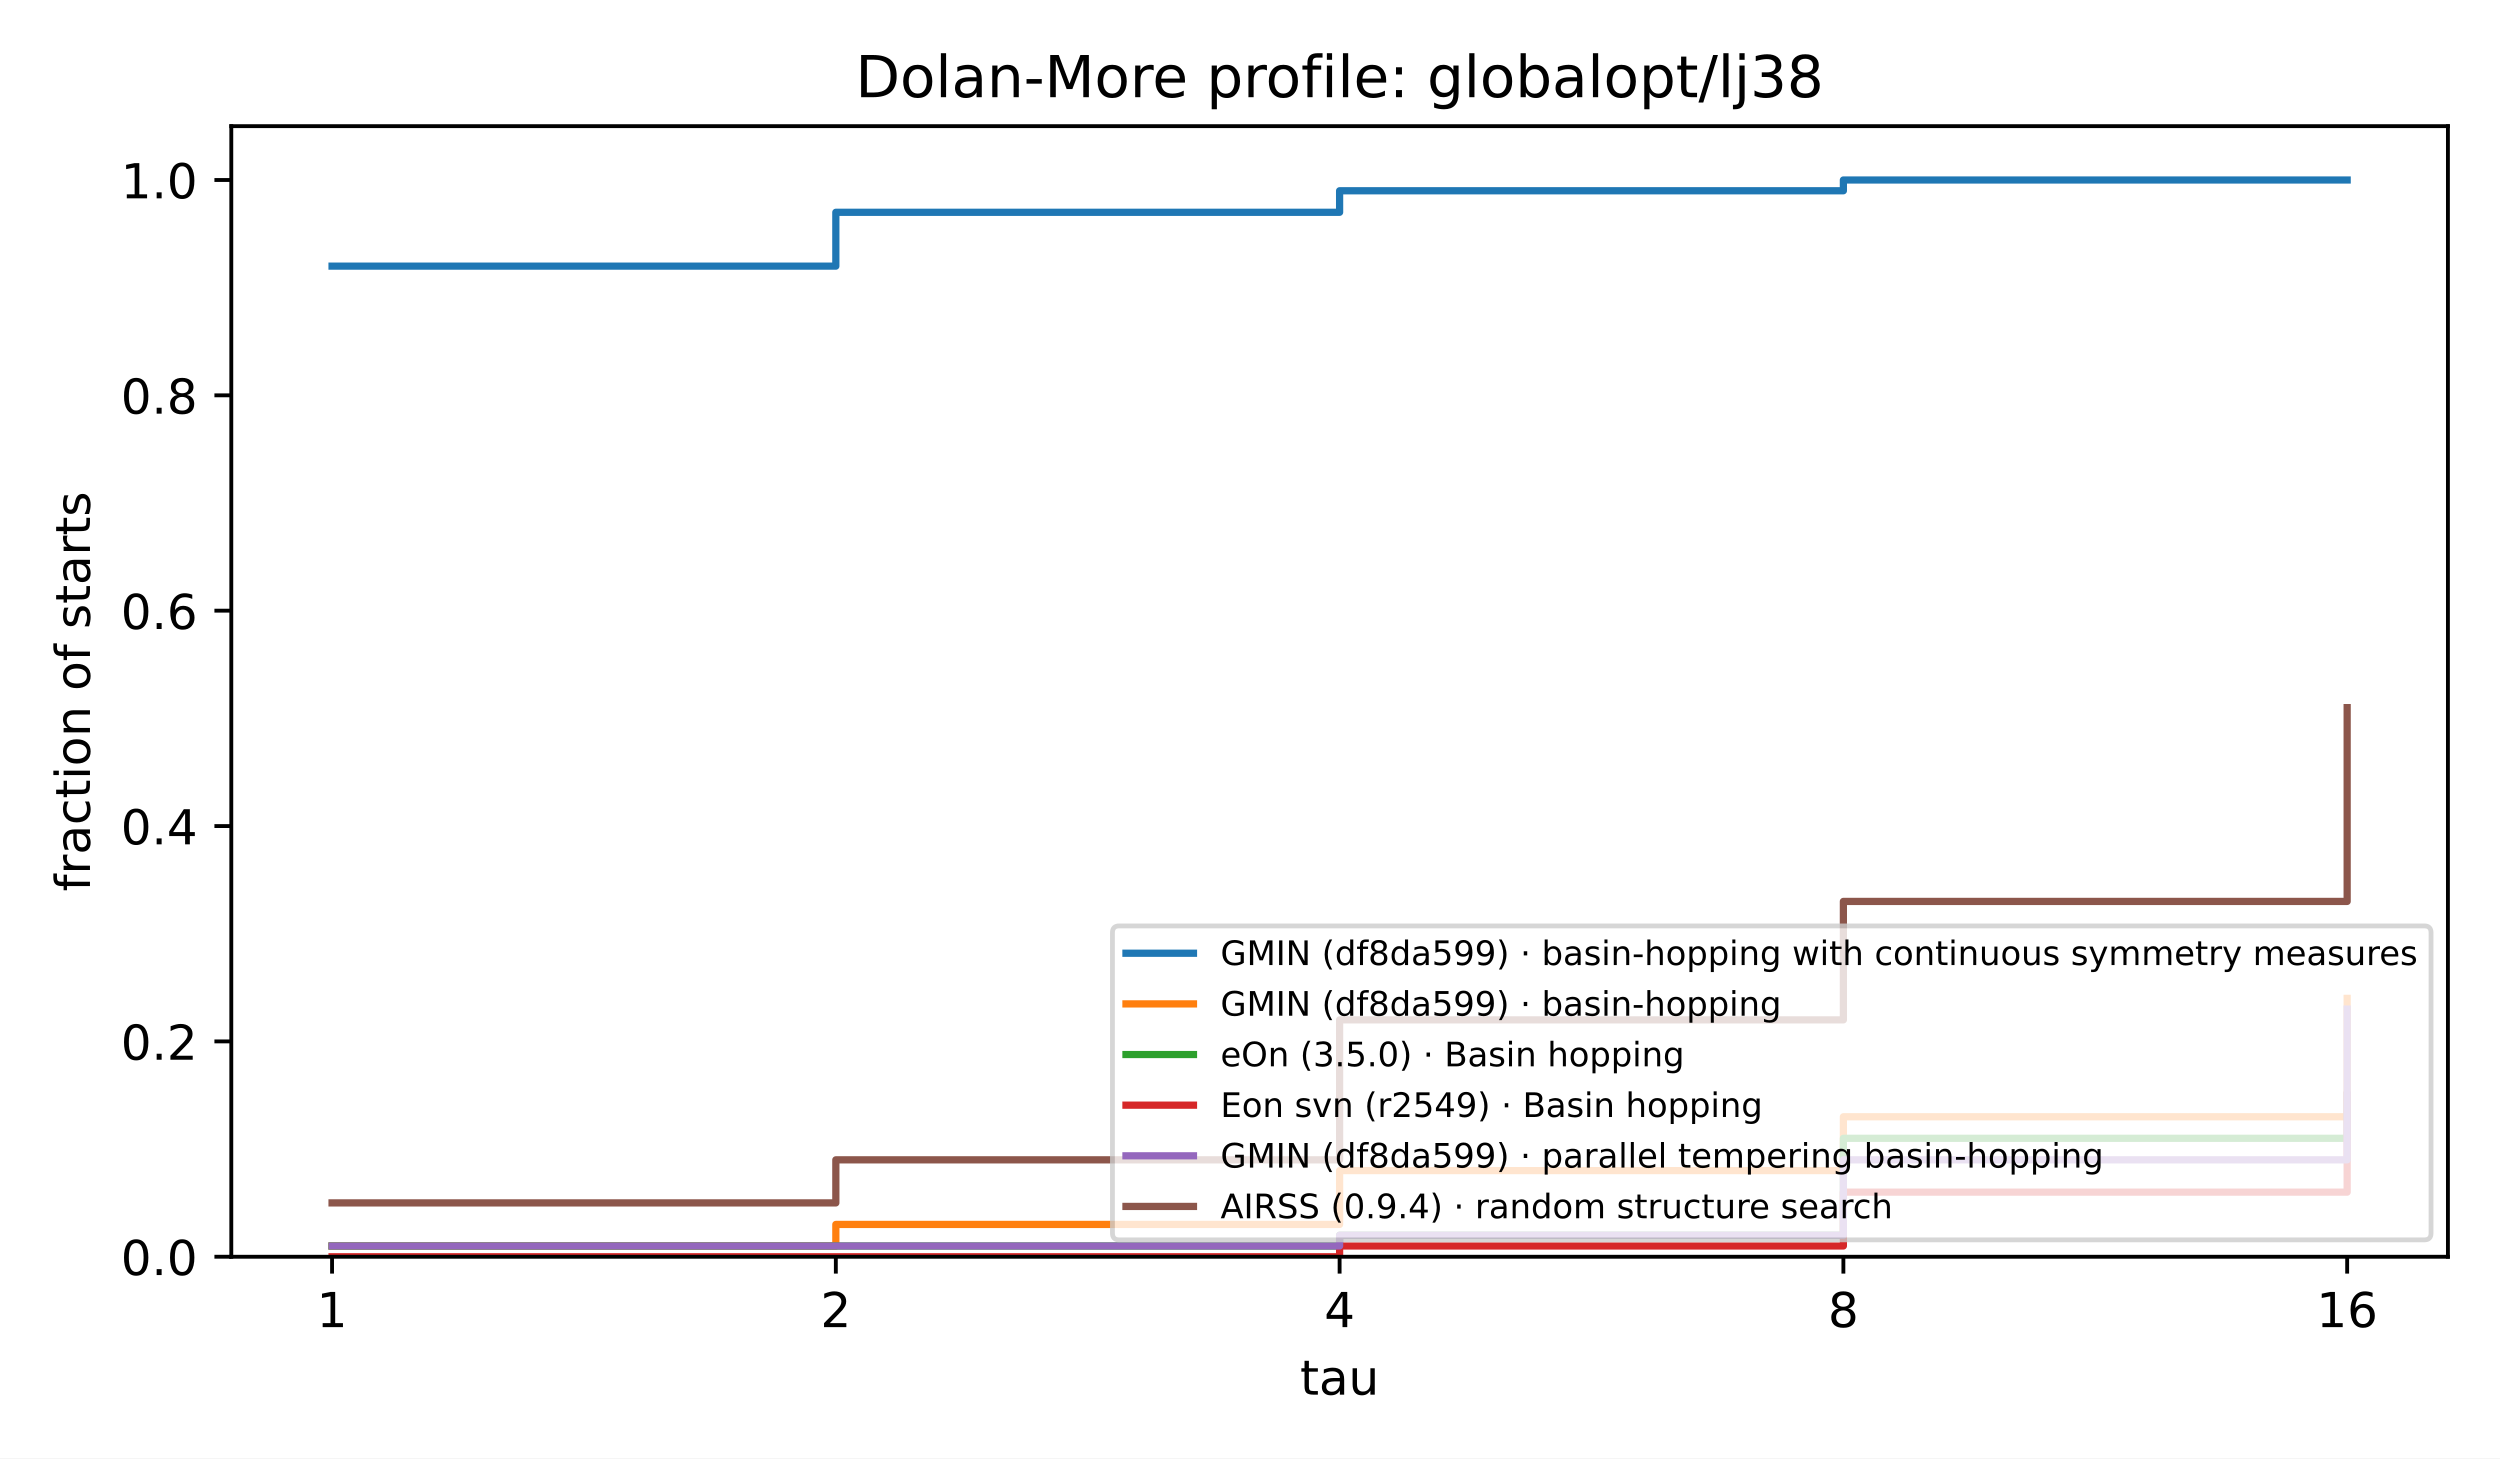
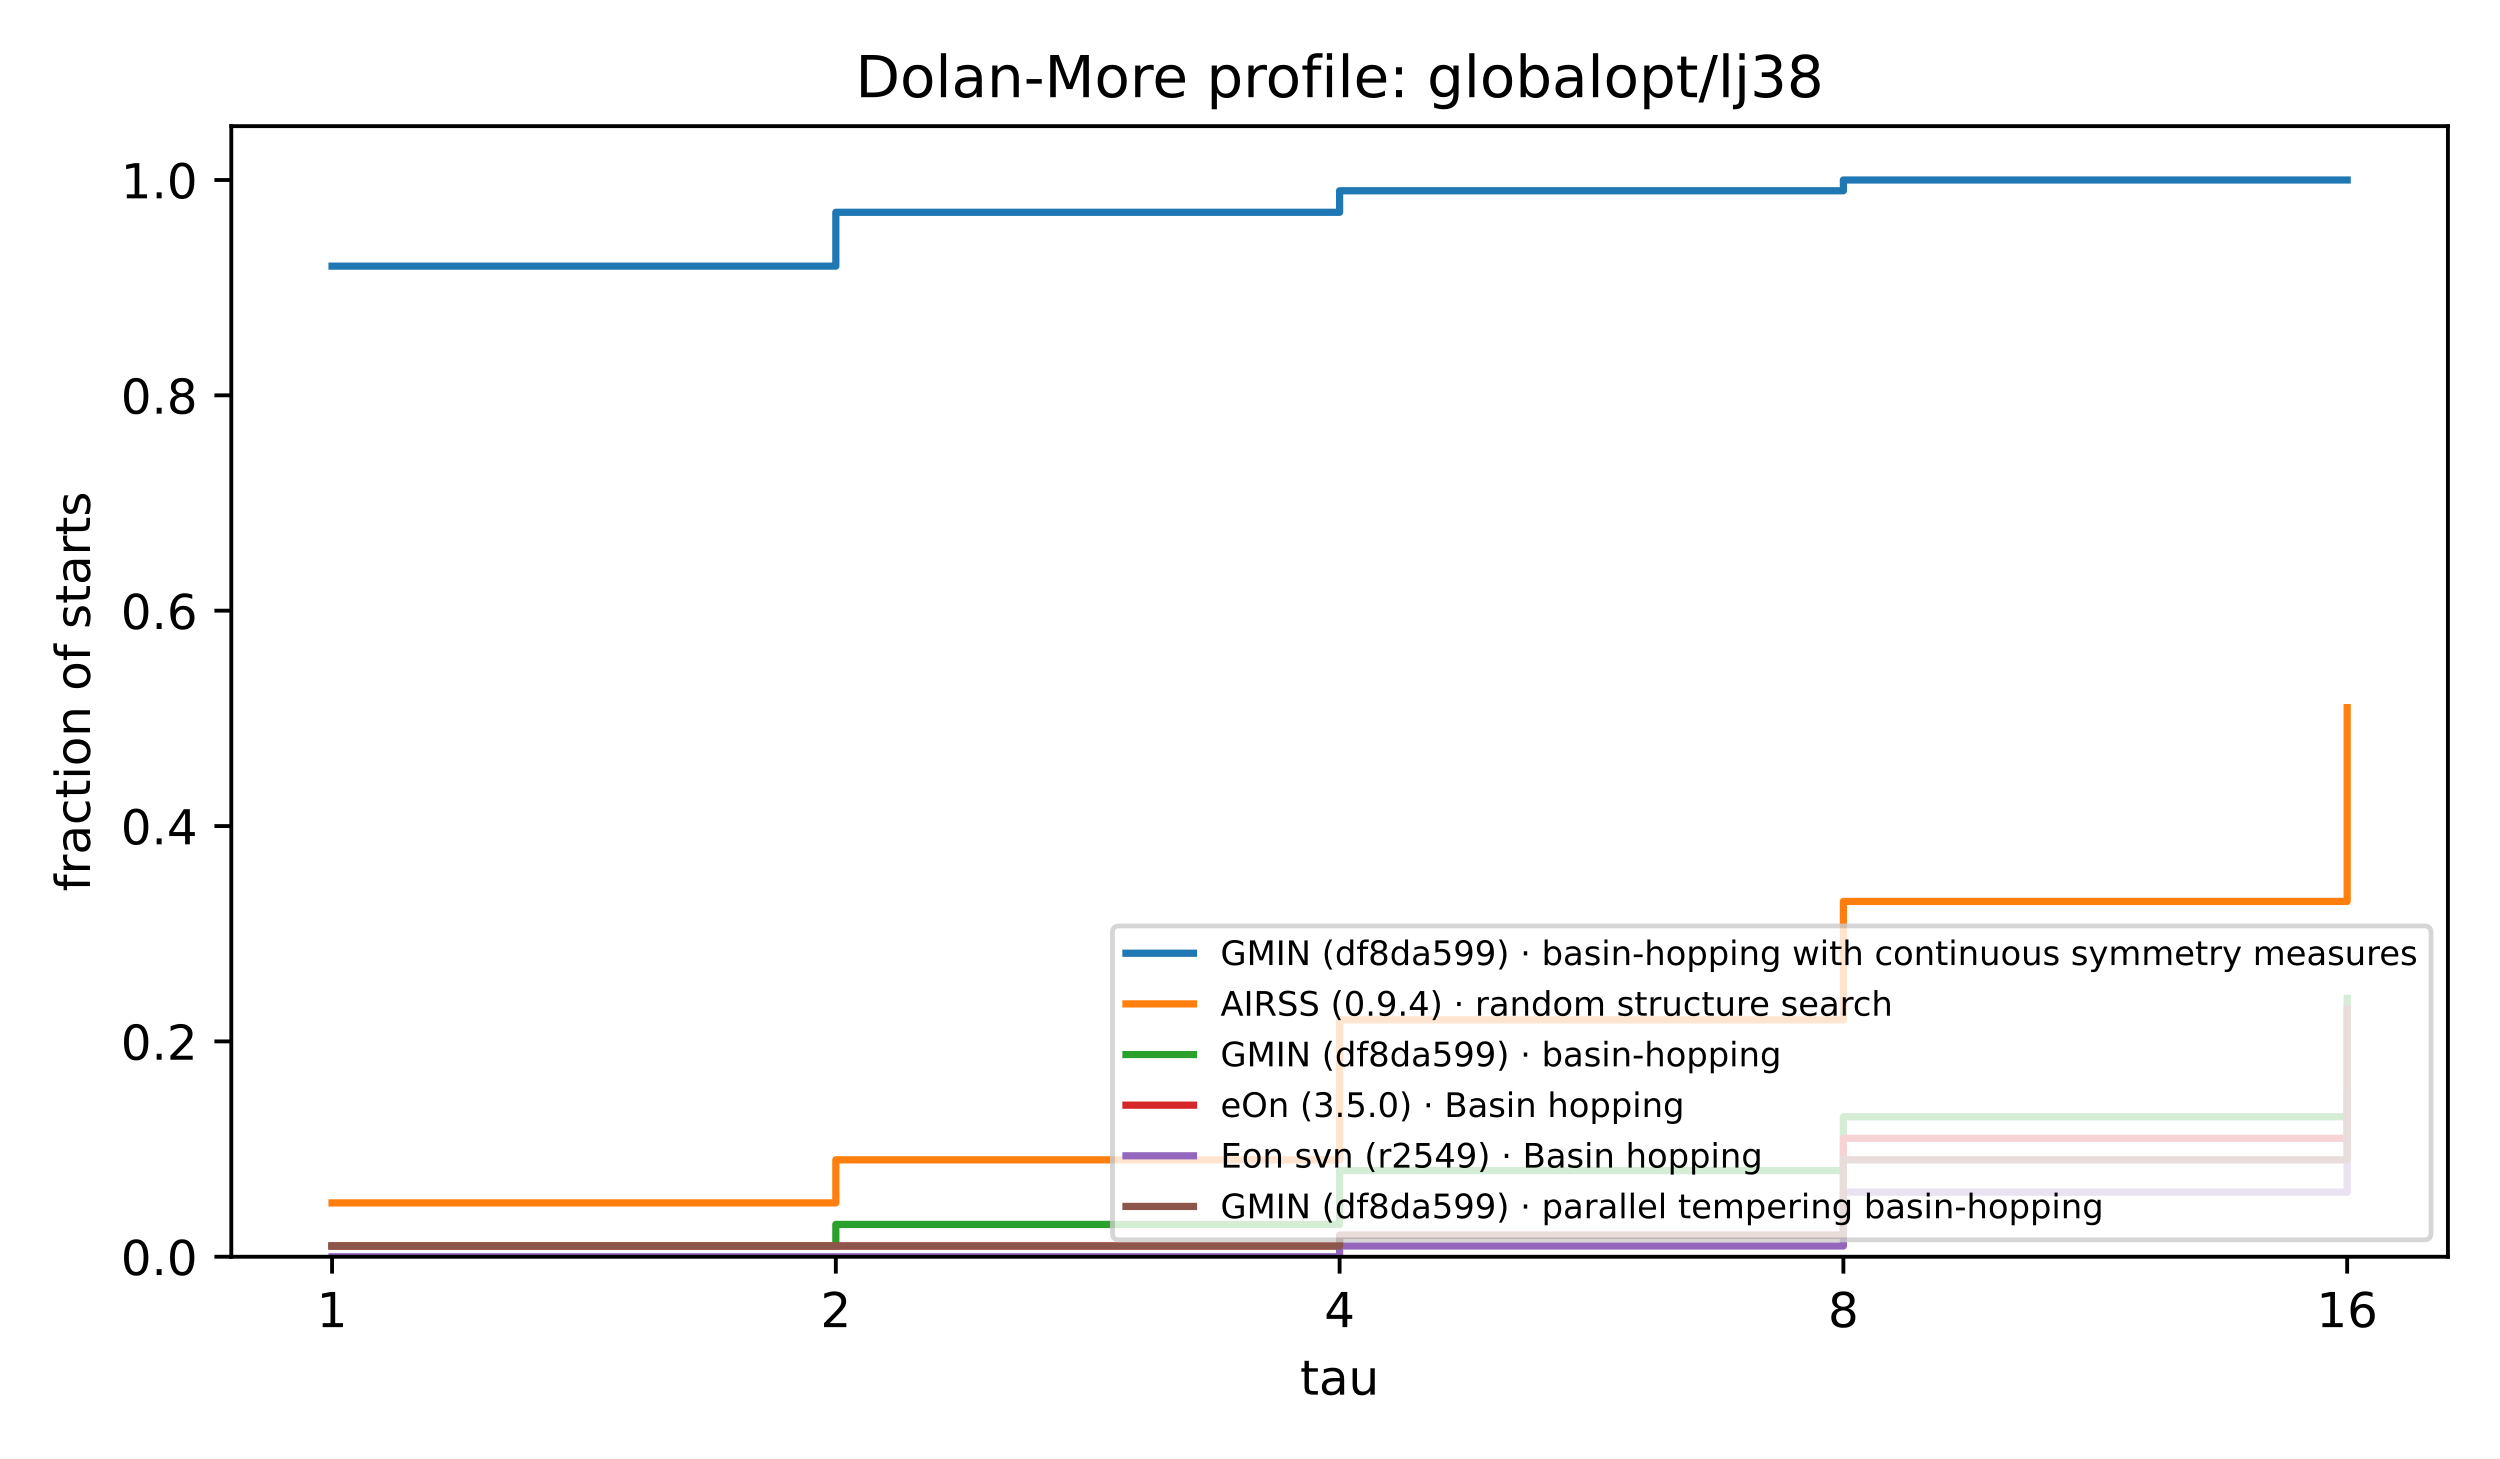
<svg xmlns="http://www.w3.org/2000/svg" xmlns:xlink="http://www.w3.org/1999/xlink" width="518.4pt" height="302.4pt" viewBox="0 0 518.4 302.4" version="1.1">
  <defs>
    <style type="text/css">*{stroke-linejoin: round; stroke-linecap: butt}</style>
  </defs>
  <g id="figure_1">
    <g id="patch_1">
      <path d="M 0 302.4  L 518.4 302.4  L 518.4 0  L 0 0  z " style="fill: #ffffff" />
    </g>
    <g id="axes_1">
      <g id="patch_2">
        <path d="M 47.962 260.6  L 507.6 260.6  L 507.6 26.16  L 47.962 26.16  z " style="fill: #ffffff" />
      </g>
      <g id="matplotlib.axis_1">
        <g id="xtick_1">
          <g id="line2d_1">
            <defs>
              <path id="m8ea4d47d77" d="M 0 0  L 0 3.5  " style="stroke: #000000; stroke-width: 0.8" />
            </defs>
            <g>
              <use xlink:href="#m8ea4d47d77" x="68.855" y="260.6" style="stroke: #000000; stroke-width: 0.8" />
            </g>
          </g>
          <g id="text_1">
            <text style="font-size: 10px; font-family: 'DejaVu Sans', 'Bitstream Vera Sans', 'Computer Modern Sans Serif', 'Lucida Grande', 'Verdana', 'Geneva', 'Lucid', 'Arial', 'Helvetica', 'Avant Garde', sans-serif; text-anchor: middle" x="68.855" y="275.198" transform="rotate(-0 68.85496 275.1977)">1</text>
          </g>
        </g>
        <g id="xtick_2">
          <g id="line2d_2">
            <g>
              <use xlink:href="#m8ea4d47d77" x="173.318" y="260.6" style="stroke: #000000; stroke-width: 0.8" />
            </g>
          </g>
          <g id="text_2">
            <text style="font-size: 10px; font-family: 'DejaVu Sans', 'Bitstream Vera Sans', 'Computer Modern Sans Serif', 'Lucida Grande', 'Verdana', 'Geneva', 'Lucid', 'Arial', 'Helvetica', 'Avant Garde', sans-serif; text-anchor: middle" x="173.318" y="275.198" transform="rotate(-0 173.3181 275.1977)">2</text>
          </g>
        </g>
        <g id="xtick_3">
          <g id="line2d_3">
            <g>
              <use xlink:href="#m8ea4d47d77" x="277.781" y="260.6" style="stroke: #000000; stroke-width: 0.8" />
            </g>
          </g>
          <g id="text_3">
            <text style="font-size: 10px; font-family: 'DejaVu Sans', 'Bitstream Vera Sans', 'Computer Modern Sans Serif', 'Lucida Grande', 'Verdana', 'Geneva', 'Lucid', 'Arial', 'Helvetica', 'Avant Garde', sans-serif; text-anchor: middle" x="277.781" y="275.198" transform="rotate(-0 277.7812 275.1977)">4</text>
          </g>
        </g>
        <g id="xtick_4">
          <g id="line2d_4">
            <g>
              <use xlink:href="#m8ea4d47d77" x="382.244" y="260.6" style="stroke: #000000; stroke-width: 0.8" />
            </g>
          </g>
          <g id="text_4">
            <text style="font-size: 10px; font-family: 'DejaVu Sans', 'Bitstream Vera Sans', 'Computer Modern Sans Serif', 'Lucida Grande', 'Verdana', 'Geneva', 'Lucid', 'Arial', 'Helvetica', 'Avant Garde', sans-serif; text-anchor: middle" x="382.244" y="275.198" transform="rotate(-0 382.2443 275.1977)">8</text>
          </g>
        </g>
        <g id="xtick_5">
          <g id="line2d_5">
            <g>
              <use xlink:href="#m8ea4d47d77" x="486.707" y="260.6" style="stroke: #000000; stroke-width: 0.8" />
            </g>
          </g>
          <g id="text_5">
            <text style="font-size: 10px; font-family: 'DejaVu Sans', 'Bitstream Vera Sans', 'Computer Modern Sans Serif', 'Lucida Grande', 'Verdana', 'Geneva', 'Lucid', 'Arial', 'Helvetica', 'Avant Garde', sans-serif; text-anchor: middle" x="486.707" y="275.198" transform="rotate(-0 486.7074 275.1977)">16</text>
          </g>
        </g>
        <g id="text_6">
          <text style="font-size: 10px; font-family: 'DejaVu Sans', 'Bitstream Vera Sans', 'Computer Modern Sans Serif', 'Lucida Grande', 'Verdana', 'Geneva', 'Lucid', 'Arial', 'Helvetica', 'Avant Garde', sans-serif; text-anchor: middle" x="277.781" y="289.198" transform="rotate(-0 277.7812 289.1977)">tau</text>
        </g>
      </g>
      <g id="matplotlib.axis_2">
        <g id="ytick_1">
          <g id="line2d_6">
            <defs>
              <path id="md659df78fa" d="M 0 0  L -3.5 0  " style="stroke: #000000; stroke-width: 0.8" />
            </defs>
            <g>
              <use xlink:href="#md659df78fa" x="47.962" y="260.6" style="stroke: #000000; stroke-width: 0.8" />
            </g>
          </g>
          <g id="text_7">
            <text style="font-size: 10px; font-family: 'DejaVu Sans', 'Bitstream Vera Sans', 'Computer Modern Sans Serif', 'Lucida Grande', 'Verdana', 'Geneva', 'Lucid', 'Arial', 'Helvetica', 'Avant Garde', sans-serif; text-anchor: end" x="40.962" y="264.399" transform="rotate(-0 40.96234 264.3988)">0.0</text>
          </g>
        </g>
        <g id="ytick_2">
          <g id="line2d_7">
            <g>
              <use xlink:href="#md659df78fa" x="47.962" y="215.945" style="stroke: #000000; stroke-width: 0.8" />
            </g>
          </g>
          <g id="text_8">
            <text style="font-size: 10px; font-family: 'DejaVu Sans', 'Bitstream Vera Sans', 'Computer Modern Sans Serif', 'Lucida Grande', 'Verdana', 'Geneva', 'Lucid', 'Arial', 'Helvetica', 'Avant Garde', sans-serif; text-anchor: end" x="40.962" y="219.744" transform="rotate(-0 40.96234 219.7436)">0.2</text>
          </g>
        </g>
        <g id="ytick_3">
          <g id="line2d_8">
            <g>
              <use xlink:href="#md659df78fa" x="47.962" y="171.29" style="stroke: #000000; stroke-width: 0.8" />
            </g>
          </g>
          <g id="text_9">
            <text style="font-size: 10px; font-family: 'DejaVu Sans', 'Bitstream Vera Sans', 'Computer Modern Sans Serif', 'Lucida Grande', 'Verdana', 'Geneva', 'Lucid', 'Arial', 'Helvetica', 'Avant Garde', sans-serif; text-anchor: end" x="40.962" y="175.088" transform="rotate(-0 40.96234 175.0884)">0.4</text>
          </g>
        </g>
        <g id="ytick_4">
          <g id="line2d_9">
            <g>
              <use xlink:href="#md659df78fa" x="47.962" y="126.634" style="stroke: #000000; stroke-width: 0.8" />
            </g>
          </g>
          <g id="text_10">
            <text style="font-size: 10px; font-family: 'DejaVu Sans', 'Bitstream Vera Sans', 'Computer Modern Sans Serif', 'Lucida Grande', 'Verdana', 'Geneva', 'Lucid', 'Arial', 'Helvetica', 'Avant Garde', sans-serif; text-anchor: end" x="40.962" y="130.433" transform="rotate(-0 40.96234 130.4331)">0.6</text>
          </g>
        </g>
        <g id="ytick_5">
          <g id="line2d_10">
            <g>
              <use xlink:href="#md659df78fa" x="47.962" y="81.979" style="stroke: #000000; stroke-width: 0.8" />
            </g>
          </g>
          <g id="text_11">
            <text style="font-size: 10px; font-family: 'DejaVu Sans', 'Bitstream Vera Sans', 'Computer Modern Sans Serif', 'Lucida Grande', 'Verdana', 'Geneva', 'Lucid', 'Arial', 'Helvetica', 'Avant Garde', sans-serif; text-anchor: end" x="40.962" y="85.778" transform="rotate(-0 40.96234 85.77788)">0.8</text>
          </g>
        </g>
        <g id="ytick_6">
          <g id="line2d_11">
            <g>
              <use xlink:href="#md659df78fa" x="47.962" y="37.324" style="stroke: #000000; stroke-width: 0.8" />
            </g>
          </g>
          <g id="text_12">
            <text style="font-size: 10px; font-family: 'DejaVu Sans', 'Bitstream Vera Sans', 'Computer Modern Sans Serif', 'Lucida Grande', 'Verdana', 'Geneva', 'Lucid', 'Arial', 'Helvetica', 'Avant Garde', sans-serif; text-anchor: end" x="40.962" y="41.123" transform="rotate(-0 40.96234 41.12264)">1.0</text>
          </g>
        </g>
        <g id="text_13">
          <text style="font-size: 10px; font-family: 'DejaVu Sans', 'Bitstream Vera Sans', 'Computer Modern Sans Serif', 'Lucida Grande', 'Verdana', 'Geneva', 'Lucid', 'Arial', 'Helvetica', 'Avant Garde', sans-serif; text-anchor: middle" x="18.657" y="143.38" transform="rotate(-90 18.65687 143.38)">fraction of starts</text>
        </g>
      </g>
      <g id="line2d_12">
        <path d="M 68.855 55.186  L 173.318 55.186  L 173.318 44.022  L 277.781 44.022  L 277.781 39.557  L 382.244 39.557  L 382.244 37.324  L 486.707 37.324  L 486.707 37.324  " clip-path="url(#p4e380cea4b)" style="fill: none; stroke: #1f77b4; stroke-width: 1.5; stroke-linecap: square" />
      </g>
      <g id="line2d_13">
-         <path d="M 68.855 258.367  L 173.318 258.367  L 173.318 253.902  L 277.781 253.902  L 277.781 242.738  L 382.244 242.738  L 382.244 231.574  L 486.707 231.574  L 486.707 207.014  " clip-path="url(#p4e380cea4b)" style="fill: none; stroke: #ff7f0e; stroke-width: 1.5; stroke-linecap: square" />
+         <path d="M 68.855 249.436  L 173.318 249.436  L 173.318 240.505  L 277.781 240.505  L 277.781 211.479  L 382.244 211.479  L 382.244 186.919  L 486.707 186.919  L 486.707 146.729  " clip-path="url(#p4e380cea4b)" style="fill: none; stroke: #ff7f0e; stroke-width: 1.5; stroke-linecap: square" />
      </g>
      <g id="line2d_14">
-         <path d="M 68.855 258.367  L 173.318 258.367  L 173.318 258.367  L 277.781 258.367  L 277.781 256.134  L 382.244 256.134  L 382.244 236.04  L 486.707 236.04  L 486.707 227.109  " clip-path="url(#p4e380cea4b)" style="fill: none; stroke: #2ca02c; stroke-width: 1.5; stroke-linecap: square" />
+         <path d="M 68.855 258.367  L 173.318 258.367  L 173.318 253.902  L 277.781 253.902  L 277.781 242.738  L 382.244 242.738  L 382.244 231.574  L 486.707 231.574  L 486.707 207.014  " clip-path="url(#p4e380cea4b)" style="fill: none; stroke: #2ca02c; stroke-width: 1.5; stroke-linecap: square" />
      </g>
      <g id="line2d_15">
-         <path d="M 68.855 260.6  L 173.318 260.6  L 173.318 260.6  L 277.781 260.6  L 277.781 258.367  L 382.244 258.367  L 382.244 247.203  L 486.707 247.203  L 486.707 227.109  " clip-path="url(#p4e380cea4b)" style="fill: none; stroke: #d62728; stroke-width: 1.5; stroke-linecap: square" />
+         <path d="M 68.855 258.367  L 173.318 258.367  L 173.318 258.367  L 277.781 258.367  L 277.781 256.134  L 382.244 256.134  L 382.244 236.04  L 486.707 236.04  L 486.707 227.109  " clip-path="url(#p4e380cea4b)" style="fill: none; stroke: #d62728; stroke-width: 1.5; stroke-linecap: square" />
      </g>
      <g id="line2d_16">
-         <path d="M 68.855 258.367  L 173.318 258.367  L 173.318 258.367  L 277.781 258.367  L 277.781 256.134  L 382.244 256.134  L 382.244 240.505  L 486.707 240.505  L 486.707 209.246  " clip-path="url(#p4e380cea4b)" style="fill: none; stroke: #9467bd; stroke-width: 1.5; stroke-linecap: square" />
+         <path d="M 68.855 260.6  L 173.318 260.6  L 173.318 260.6  L 277.781 260.6  L 277.781 258.367  L 382.244 258.367  L 382.244 247.203  L 486.707 247.203  L 486.707 227.109  " clip-path="url(#p4e380cea4b)" style="fill: none; stroke: #9467bd; stroke-width: 1.5; stroke-linecap: square" />
      </g>
      <g id="line2d_17">
-         <path d="M 68.855 249.436  L 173.318 249.436  L 173.318 240.505  L 277.781 240.505  L 277.781 211.479  L 382.244 211.479  L 382.244 186.919  L 486.707 186.919  L 486.707 146.729  " clip-path="url(#p4e380cea4b)" style="fill: none; stroke: #8c564b; stroke-width: 1.5; stroke-linecap: square" />
+         <path d="M 68.855 258.367  L 173.318 258.367  L 173.318 258.367  L 277.781 258.367  L 277.781 256.134  L 382.244 256.134  L 382.244 240.505  L 486.707 240.505  L 486.707 209.246  " clip-path="url(#p4e380cea4b)" style="fill: none; stroke: #8c564b; stroke-width: 1.5; stroke-linecap: square" />
      </g>
      <g id="patch_3">
        <path d="M 47.962 260.6  L 47.962 26.16  " style="fill: none; stroke: #000000; stroke-width: 0.8; stroke-linejoin: miter; stroke-linecap: square" />
      </g>
      <g id="patch_4">
        <path d="M 507.6 260.6  L 507.6 26.16  " style="fill: none; stroke: #000000; stroke-width: 0.8; stroke-linejoin: miter; stroke-linecap: square" />
      </g>
      <g id="patch_5">
        <path d="M 47.962 260.6  L 507.6 260.6  " style="fill: none; stroke: #000000; stroke-width: 0.8; stroke-linejoin: miter; stroke-linecap: square" />
      </g>
      <g id="patch_6">
        <path d="M 47.962 26.16  L 507.6 26.16  " style="fill: none; stroke: #000000; stroke-width: 0.8; stroke-linejoin: miter; stroke-linecap: square" />
      </g>
      <g id="text_14">
        <text style="font-size: 12px; font-family: 'DejaVu Sans', 'Bitstream Vera Sans', 'Computer Modern Sans Serif', 'Lucida Grande', 'Verdana', 'Geneva', 'Lucid', 'Arial', 'Helvetica', 'Avant Garde', sans-serif; text-anchor: middle" x="277.781" y="20.16" transform="rotate(-0 277.7812 20.16)">Dolan-More profile: globalopt/lj38</text>
      </g>
      <g id="legend_1">
        <g id="patch_7">
          <path d="M 232.08 257.1  L 502.7 257.1  Q 504.1 257.1 504.1 255.7  L 504.1 193.397  Q 504.1 191.997 502.7 191.997  L 232.08 191.997  Q 230.68 191.997 230.68 193.397  L 230.68 255.7  Q 230.68 257.1 232.08 257.1  z " style="fill: #ffffff; opacity: 0.8; stroke: #cccccc; stroke-linejoin: miter" />
        </g>
        <g id="line2d_18">
          <path d="M 233.48 197.666  L 240.48 197.666  L 240.48 197.666  L 247.48 197.666  L 247.48 197.666  " style="fill: none; stroke: #1f77b4; stroke-width: 1.5; stroke-linecap: square" />
        </g>
        <g id="text_15">
          <text style="font-size: 7px; font-family: 'DejaVu Sans', 'Bitstream Vera Sans', 'Computer Modern Sans Serif', 'Lucida Grande', 'Verdana', 'Geneva', 'Lucid', 'Arial', 'Helvetica', 'Avant Garde', sans-serif; text-anchor: start" x="253.08" y="200.116" transform="rotate(-0 253.08 200.1156)">GMIN (df8da599) · basin-hopping with continuous symmetry measures</text>
        </g>
        <g id="line2d_19">
          <path d="M 233.48 208.166  L 240.48 208.166  L 240.48 208.166  L 247.48 208.166  L 247.48 208.166  " style="fill: none; stroke: #ff7f0e; stroke-width: 1.5; stroke-linecap: square" />
        </g>
        <g id="text_16">
-           <text style="font-size: 7px; font-family: 'DejaVu Sans', 'Bitstream Vera Sans', 'Computer Modern Sans Serif', 'Lucida Grande', 'Verdana', 'Geneva', 'Lucid', 'Arial', 'Helvetica', 'Avant Garde', sans-serif; text-anchor: start" x="253.08" y="210.616" transform="rotate(-0 253.08 210.6162)">GMIN (df8da599) · basin-hopping</text>
+           <text style="font-size: 7px; font-family: 'DejaVu Sans', 'Bitstream Vera Sans', 'Computer Modern Sans Serif', 'Lucida Grande', 'Verdana', 'Geneva', 'Lucid', 'Arial', 'Helvetica', 'Avant Garde', sans-serif; text-anchor: start" x="253.08" y="210.616" transform="rotate(-0 253.08 210.6162)">AIRSS (0.9.4) · random structure search</text>
        </g>
        <g id="line2d_20">
          <path d="M 233.48 218.667  L 240.48 218.667  L 240.48 218.667  L 247.48 218.667  L 247.48 218.667  " style="fill: none; stroke: #2ca02c; stroke-width: 1.5; stroke-linecap: square" />
        </g>
        <g id="text_17">
-           <text style="font-size: 7px; font-family: 'DejaVu Sans', 'Bitstream Vera Sans', 'Computer Modern Sans Serif', 'Lucida Grande', 'Verdana', 'Geneva', 'Lucid', 'Arial', 'Helvetica', 'Avant Garde', sans-serif; text-anchor: start" x="253.08" y="221.117" transform="rotate(-0 253.08 221.1167)">eOn (3.5.0) · Basin hopping</text>
+           <text style="font-size: 7px; font-family: 'DejaVu Sans', 'Bitstream Vera Sans', 'Computer Modern Sans Serif', 'Lucida Grande', 'Verdana', 'Geneva', 'Lucid', 'Arial', 'Helvetica', 'Avant Garde', sans-serif; text-anchor: start" x="253.08" y="221.117" transform="rotate(-0 253.08 221.1167)">GMIN (df8da599) · basin-hopping</text>
        </g>
        <g id="line2d_21">
          <path d="M 233.48 229.167  L 240.48 229.167  L 240.48 229.167  L 247.48 229.167  L 247.48 229.167  " style="fill: none; stroke: #d62728; stroke-width: 1.5; stroke-linecap: square" />
        </g>
        <g id="text_18">
-           <text style="font-size: 7px; font-family: 'DejaVu Sans', 'Bitstream Vera Sans', 'Computer Modern Sans Serif', 'Lucida Grande', 'Verdana', 'Geneva', 'Lucid', 'Arial', 'Helvetica', 'Avant Garde', sans-serif; text-anchor: start" x="253.08" y="231.617" transform="rotate(-0 253.08 231.6173)">Eon svn (r2549) · Basin hopping</text>
+           <text style="font-size: 7px; font-family: 'DejaVu Sans', 'Bitstream Vera Sans', 'Computer Modern Sans Serif', 'Lucida Grande', 'Verdana', 'Geneva', 'Lucid', 'Arial', 'Helvetica', 'Avant Garde', sans-serif; text-anchor: start" x="253.08" y="231.617" transform="rotate(-0 253.08 231.6173)">eOn (3.5.0) · Basin hopping</text>
        </g>
        <g id="line2d_22">
          <path d="M 233.48 239.668  L 240.48 239.668  L 240.48 239.668  L 247.48 239.668  L 247.48 239.668  " style="fill: none; stroke: #9467bd; stroke-width: 1.5; stroke-linecap: square" />
        </g>
        <g id="text_19">
-           <text style="font-size: 7px; font-family: 'DejaVu Sans', 'Bitstream Vera Sans', 'Computer Modern Sans Serif', 'Lucida Grande', 'Verdana', 'Geneva', 'Lucid', 'Arial', 'Helvetica', 'Avant Garde', sans-serif; text-anchor: start" x="253.08" y="242.118" transform="rotate(-0 253.08 242.1178)">GMIN (df8da599) · parallel tempering basin-hopping</text>
+           <text style="font-size: 7px; font-family: 'DejaVu Sans', 'Bitstream Vera Sans', 'Computer Modern Sans Serif', 'Lucida Grande', 'Verdana', 'Geneva', 'Lucid', 'Arial', 'Helvetica', 'Avant Garde', sans-serif; text-anchor: start" x="253.08" y="242.118" transform="rotate(-0 253.08 242.1178)">Eon svn (r2549) · Basin hopping</text>
        </g>
        <g id="line2d_23">
          <path d="M 233.48 250.168  L 240.48 250.168  L 240.48 250.168  L 247.48 250.168  L 247.48 250.168  " style="fill: none; stroke: #8c564b; stroke-width: 1.5; stroke-linecap: square" />
        </g>
        <g id="text_20">
-           <text style="font-size: 7px; font-family: 'DejaVu Sans', 'Bitstream Vera Sans', 'Computer Modern Sans Serif', 'Lucida Grande', 'Verdana', 'Geneva', 'Lucid', 'Arial', 'Helvetica', 'Avant Garde', sans-serif; text-anchor: start" x="253.08" y="252.618" transform="rotate(-0 253.08 252.6184)">AIRSS (0.9.4) · random structure search</text>
+           <text style="font-size: 7px; font-family: 'DejaVu Sans', 'Bitstream Vera Sans', 'Computer Modern Sans Serif', 'Lucida Grande', 'Verdana', 'Geneva', 'Lucid', 'Arial', 'Helvetica', 'Avant Garde', sans-serif; text-anchor: start" x="253.08" y="252.618" transform="rotate(-0 253.08 252.6184)">GMIN (df8da599) · parallel tempering basin-hopping</text>
        </g>
      </g>
    </g>
  </g>
  <defs>
    <clipPath id="p4e380cea4b">
      <rect x="47.962" y="26.16" width="459.638" height="234.44" />
    </clipPath>
  </defs>
</svg>
